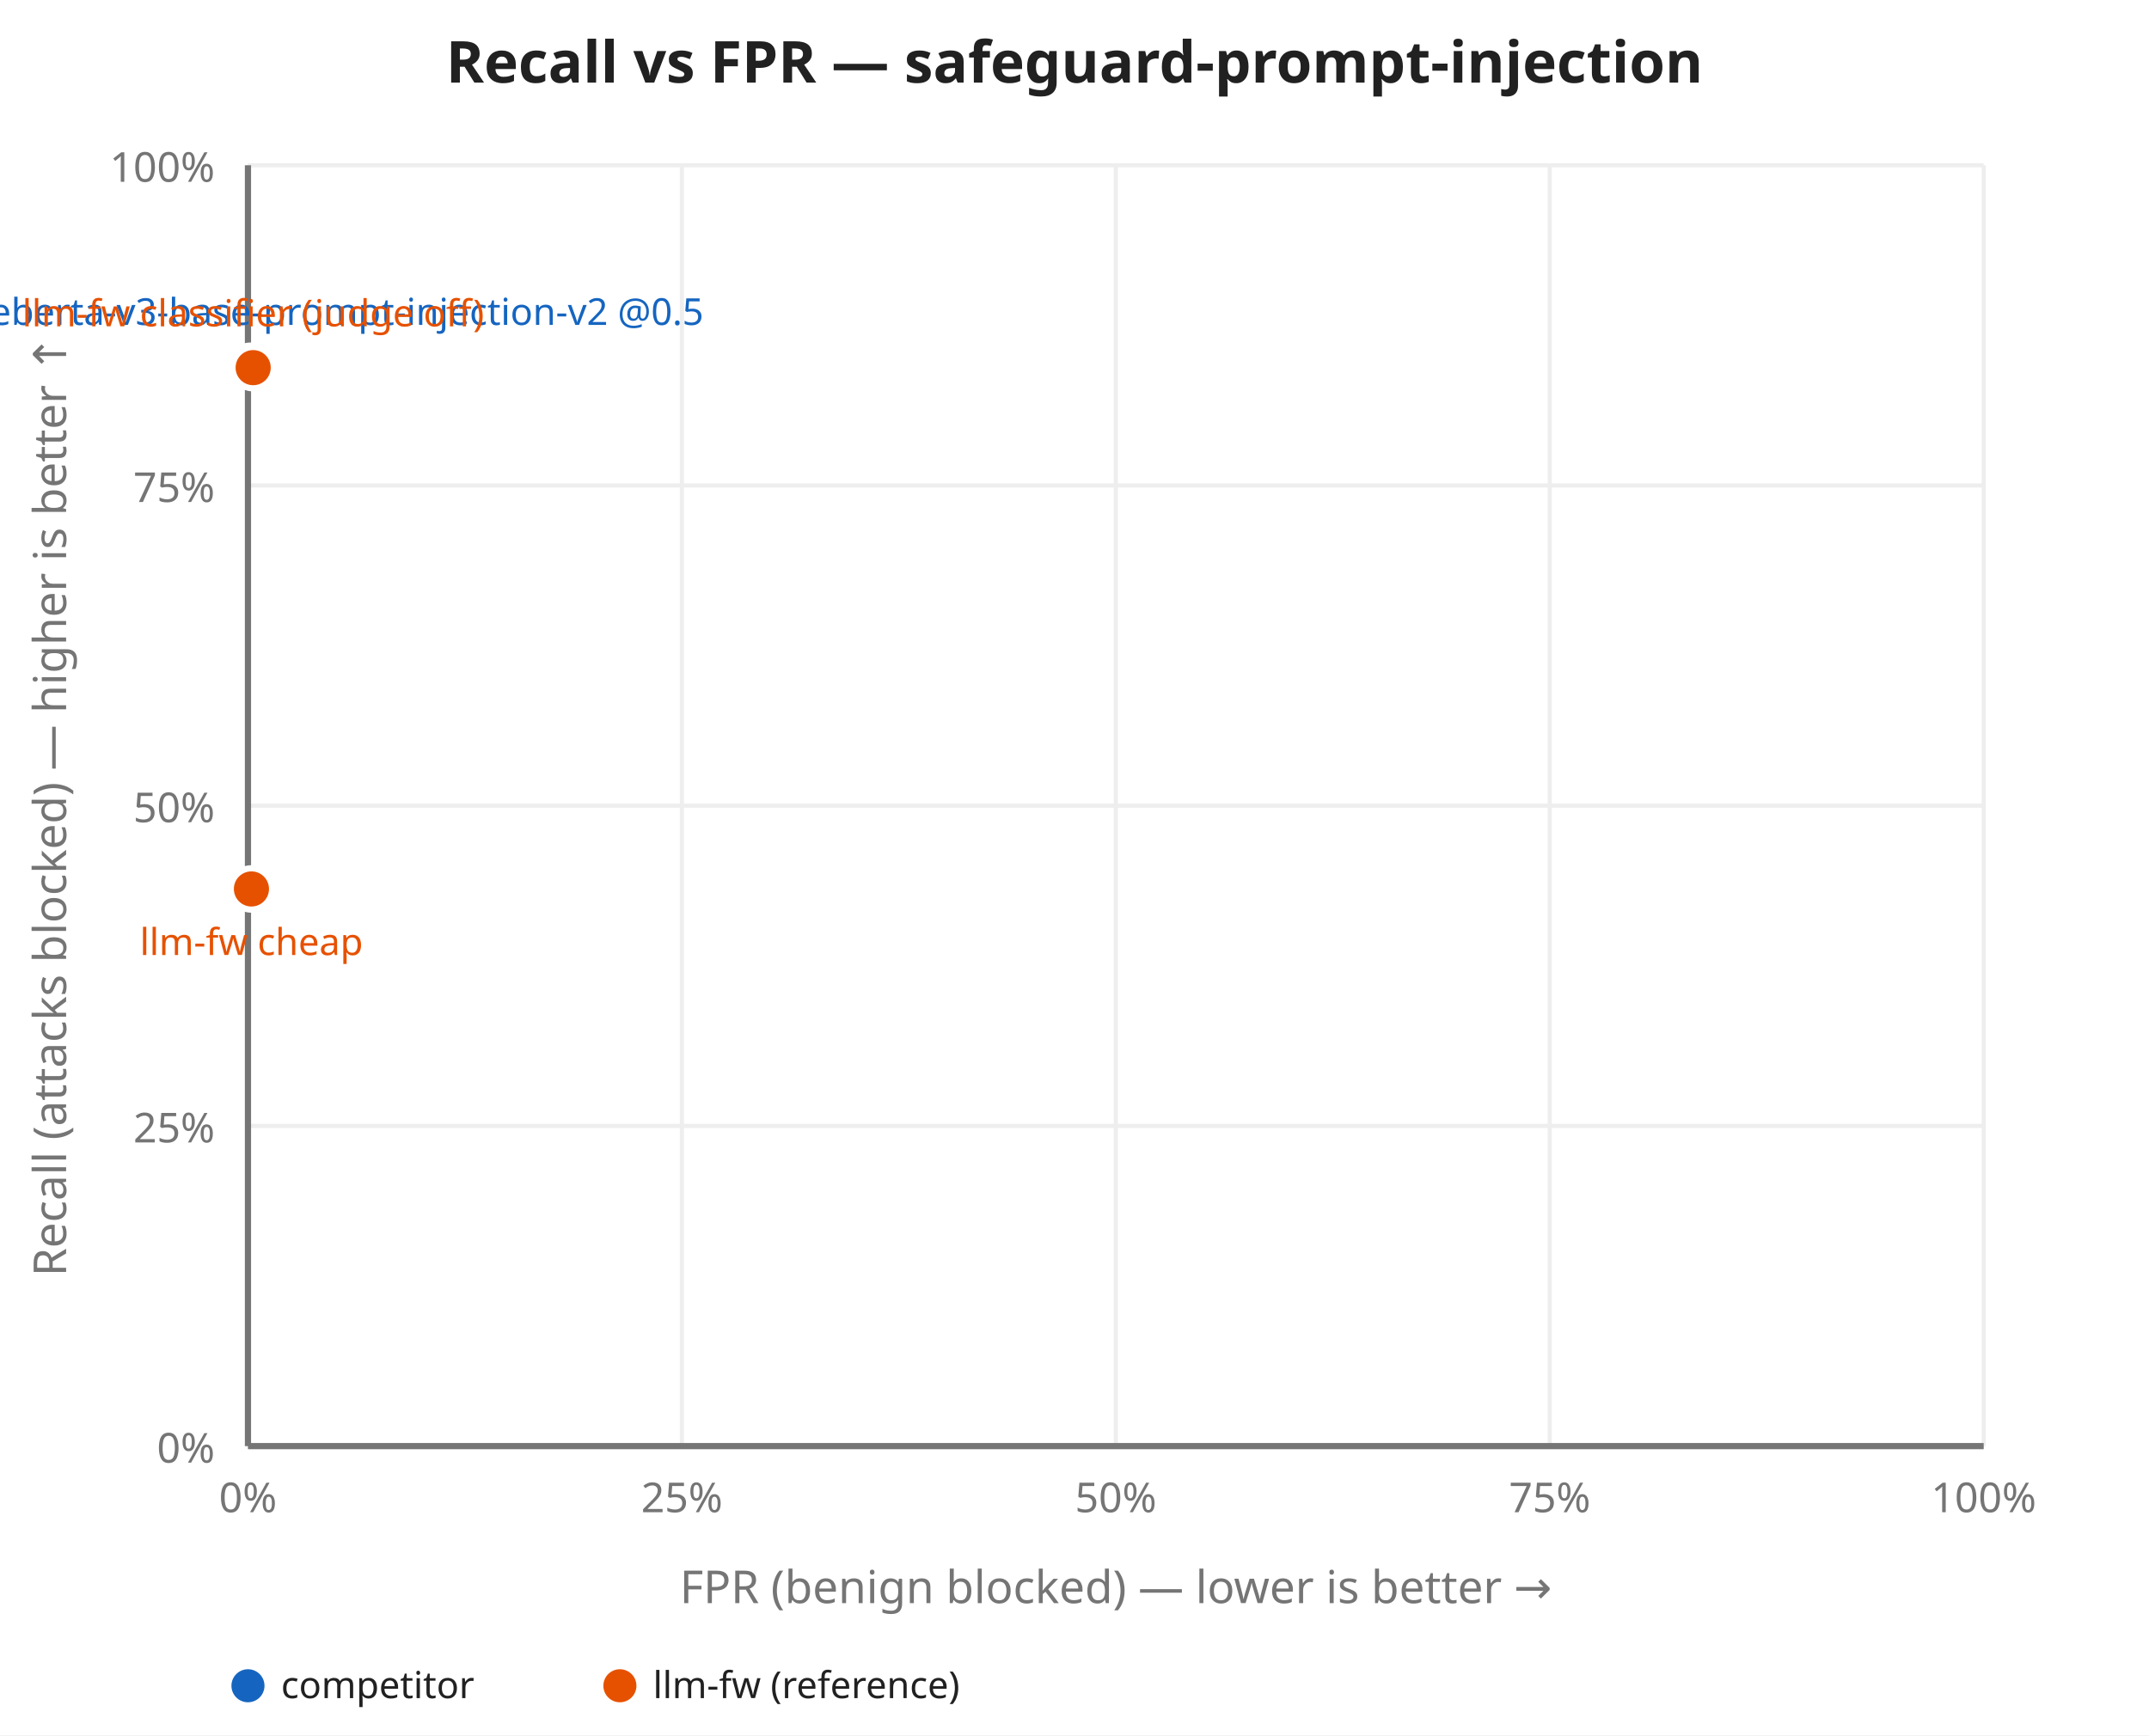
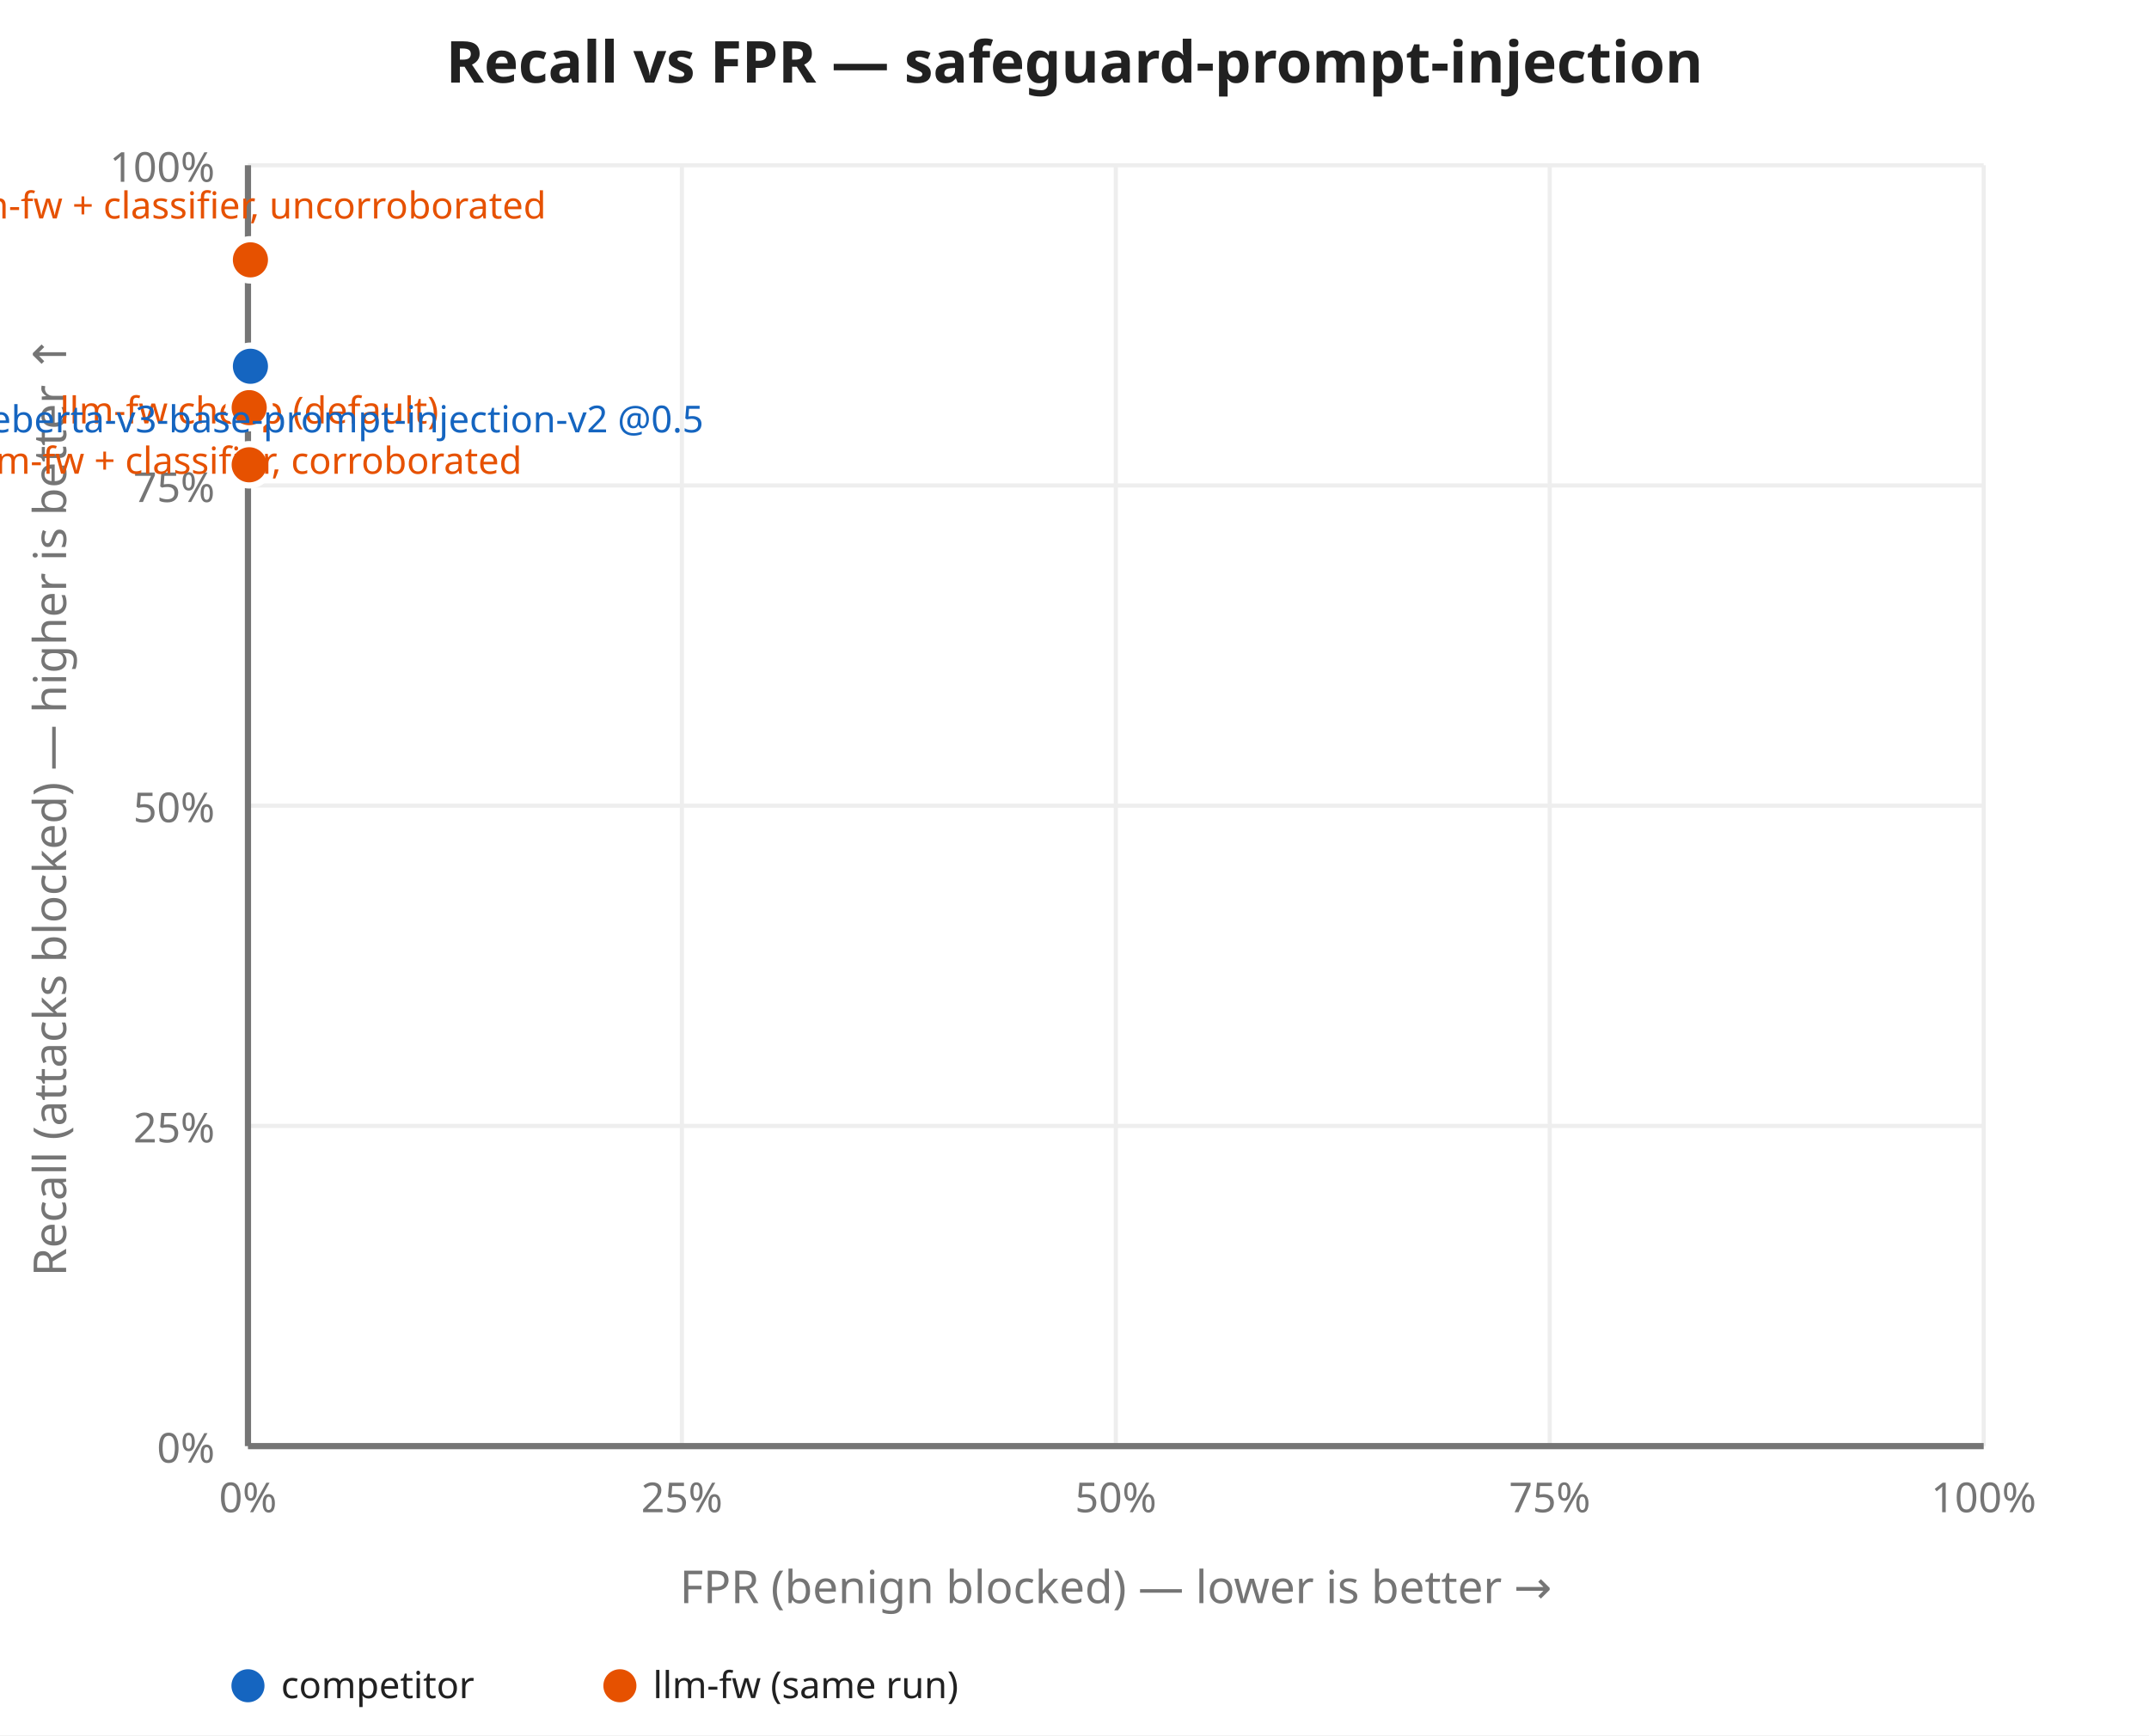
<svg xmlns="http://www.w3.org/2000/svg" viewBox="0 0 520 420" width="520" height="420">
  <rect x="0" y="0" width="520" height="420" fill="#ffffff" />
  <text x="260" y="20" font-size="14" font-weight="700" fill="#212121" text-anchor="middle" font-family="sans-serif">Recall vs FPR — safeguard-prompt-injection</text>
  <line x1="60" y1="350" x2="480" y2="350" stroke="#eeeeee" stroke-width="1" />
  <text x="52" y="354" font-size="10" fill="#757575" text-anchor="end" font-family="sans-serif">0%</text>
  <line x1="60" y1="40" x2="60" y2="350" stroke="#eeeeee" stroke-width="1" />
  <text x="60" y="366" font-size="10" fill="#757575" text-anchor="middle" font-family="sans-serif">0%</text>
  <line x1="60" y1="272.5" x2="480" y2="272.5" stroke="#eeeeee" stroke-width="1" />
  <text x="52" y="276.5" font-size="10" fill="#757575" text-anchor="end" font-family="sans-serif">25%</text>
  <line x1="165" y1="40" x2="165" y2="350" stroke="#eeeeee" stroke-width="1" />
  <text x="165" y="366" font-size="10" fill="#757575" text-anchor="middle" font-family="sans-serif">25%</text>
  <line x1="60" y1="195" x2="480" y2="195" stroke="#eeeeee" stroke-width="1" />
  <text x="52" y="199" font-size="10" fill="#757575" text-anchor="end" font-family="sans-serif">50%</text>
  <line x1="270" y1="40" x2="270" y2="350" stroke="#eeeeee" stroke-width="1" />
  <text x="270" y="366" font-size="10" fill="#757575" text-anchor="middle" font-family="sans-serif">50%</text>
  <line x1="60" y1="117.5" x2="480" y2="117.5" stroke="#eeeeee" stroke-width="1" />
  <text x="52" y="121.5" font-size="10" fill="#757575" text-anchor="end" font-family="sans-serif">75%</text>
  <line x1="375" y1="40" x2="375" y2="350" stroke="#eeeeee" stroke-width="1" />
  <text x="375" y="366" font-size="10" fill="#757575" text-anchor="middle" font-family="sans-serif">75%</text>
  <line x1="60" y1="40" x2="480" y2="40" stroke="#eeeeee" stroke-width="1" />
  <text x="52" y="44" font-size="10" fill="#757575" text-anchor="end" font-family="sans-serif">100%</text>
  <line x1="480" y1="40" x2="480" y2="350" stroke="#eeeeee" stroke-width="1" />
  <text x="480" y="366" font-size="10" fill="#757575" text-anchor="middle" font-family="sans-serif">100%</text>
  <line x1="60" y1="350" x2="480" y2="350" stroke="#757575" stroke-width="1.5" />
  <line x1="60" y1="40" x2="60" y2="350" stroke="#757575" stroke-width="1.5" />
  <text x="270" y="388" font-size="11" fill="#757575" text-anchor="middle" font-family="sans-serif">FPR (benign blocked) — lower is better →</text>
  <text x="16" y="195" font-size="11" fill="#757575" text-anchor="middle" font-family="sans-serif" transform="rotate(-90 16 195)">Recall (attacks blocked) — higher is better ↑</text>
+   <circle cx="60.298" cy="112.492" r="5" fill="#e65100" stroke="#fff" stroke-width="1.5" />
+   <text x="60.298" y="102.492" font-size="9" fill="#e65100" text-anchor="middle" font-family="sans-serif">llm-fw cheap (default)</text>
+   <circle cx="60.298" cy="98.662" r="5" fill="#e65100" stroke="#fff" stroke-width="1.5" />
+   <text x="60.298" y="114.662" font-size="9" fill="#e65100" text-anchor="middle" font-family="sans-serif">llm-fw + classifier, corroborated</text>
+   <circle cx="60.596" cy="62.892" r="5" fill="#e65100" stroke="#fff" stroke-width="1.5" />
+   <text x="60.596" y="52.892" font-size="9" fill="#e65100" text-anchor="middle" font-family="sans-serif">llm-fw + classifier, uncorroborated</text>
  <circle cx="60.596" cy="88.646" r="5" fill="#1565c0" stroke="#fff" stroke-width="1.5" />
-   <text x="60.596" y="78.646" font-size="9" fill="#1565c0" text-anchor="middle" font-family="sans-serif">protectai/deberta-v3-base-prompt-injection-v2 @0.5</text>
-   <circle cx="60.84" cy="215.15" r="5" fill="#e65100" stroke="#fff" stroke-width="1.5" />
-   <text x="60.84" y="231.15" font-size="9" fill="#e65100" text-anchor="middle" font-family="sans-serif">llm-fw cheap</text>
-   <circle cx="61.26" cy="88.98" r="5" fill="#e65100" stroke="#fff" stroke-width="1.5" />
-   <text x="61.26" y="78.98" font-size="9" fill="#e65100" text-anchor="middle" font-family="sans-serif">llm-fw classifier (judge off)</text>
+   <text x="60.596" y="104.646" font-size="9" fill="#1565c0" text-anchor="middle" font-family="sans-serif">protectai/deberta-v3-base-prompt-injection-v2 @0.5</text>
  <circle cx="60" cy="408" r="4" fill="#1565c0" />
  <text x="68" y="411" font-size="9" fill="#212121" font-family="sans-serif">competitor</text>
  <circle cx="150" cy="408" r="4" fill="#e65100" />
-   <text x="158" y="411" font-size="9" fill="#212121" font-family="sans-serif">llm-fw (reference)</text>
+   <text x="158" y="411" font-size="9" fill="#212121" font-family="sans-serif">llm-fw (same run)</text>
</svg>
